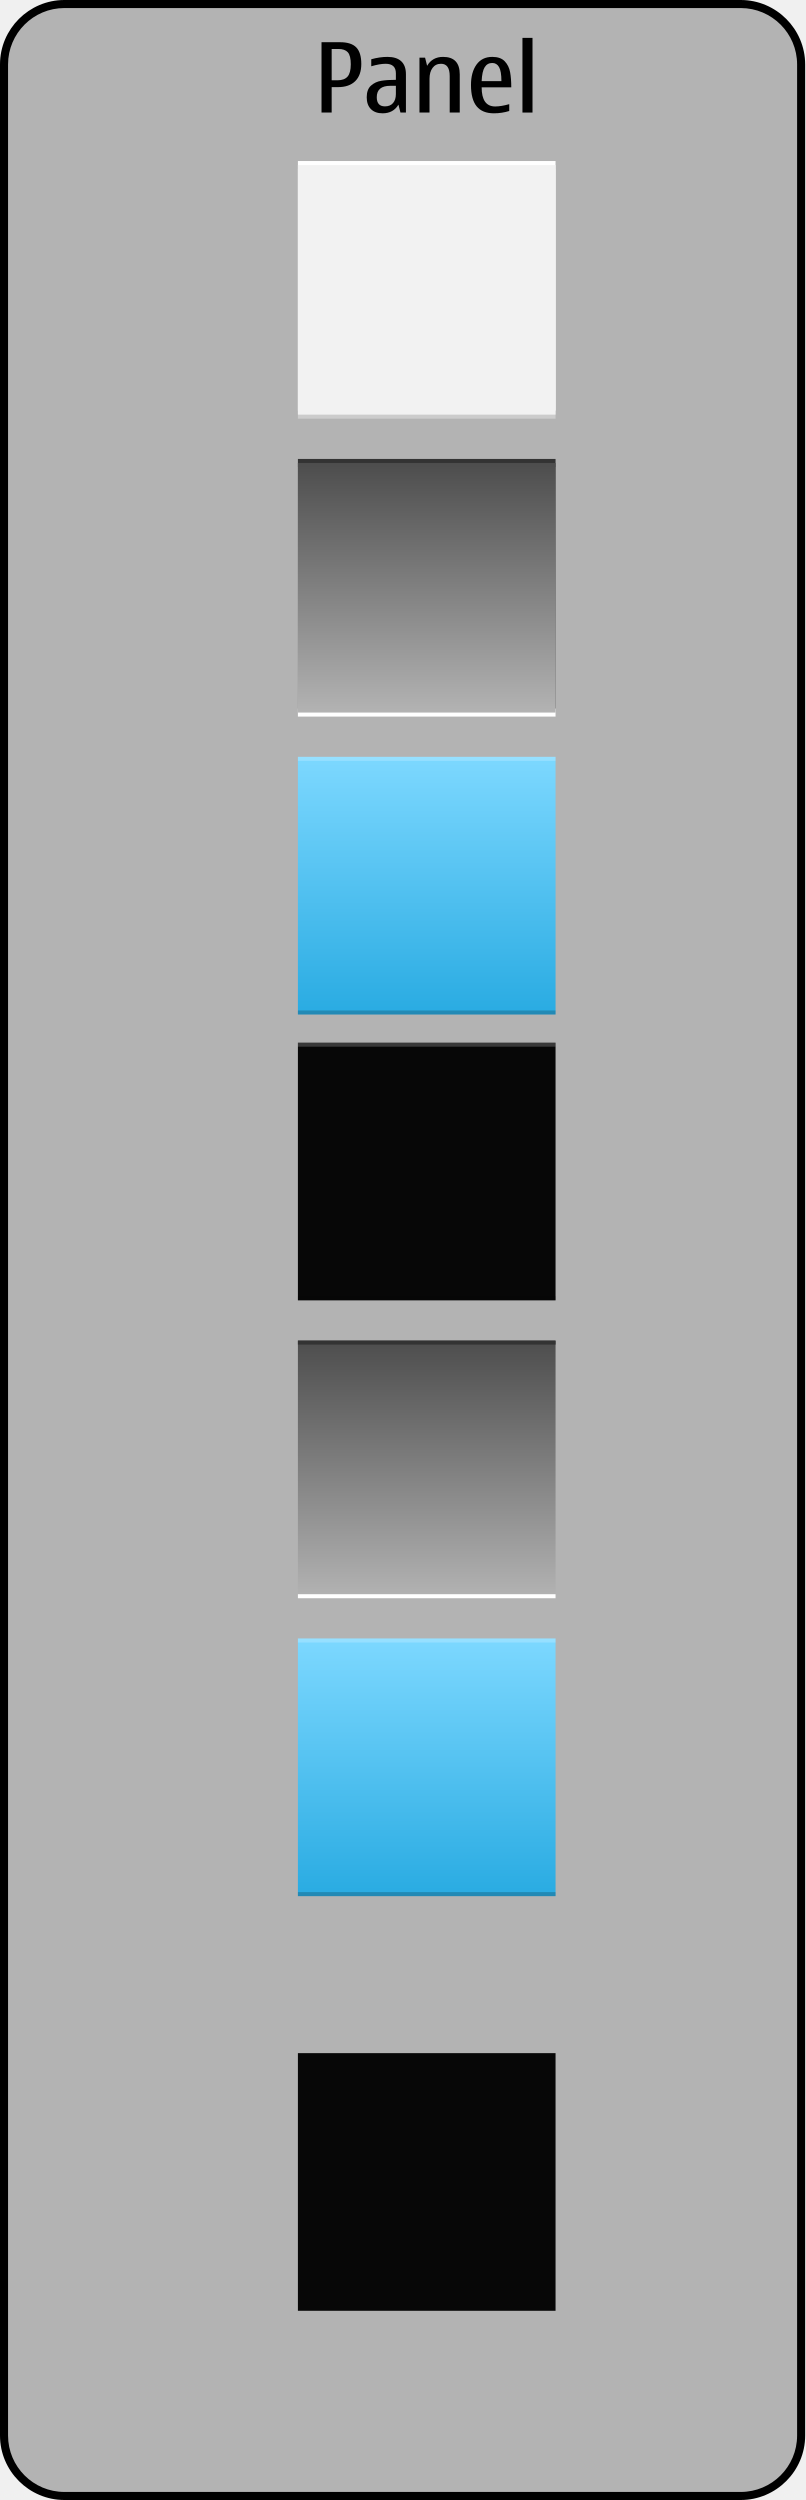
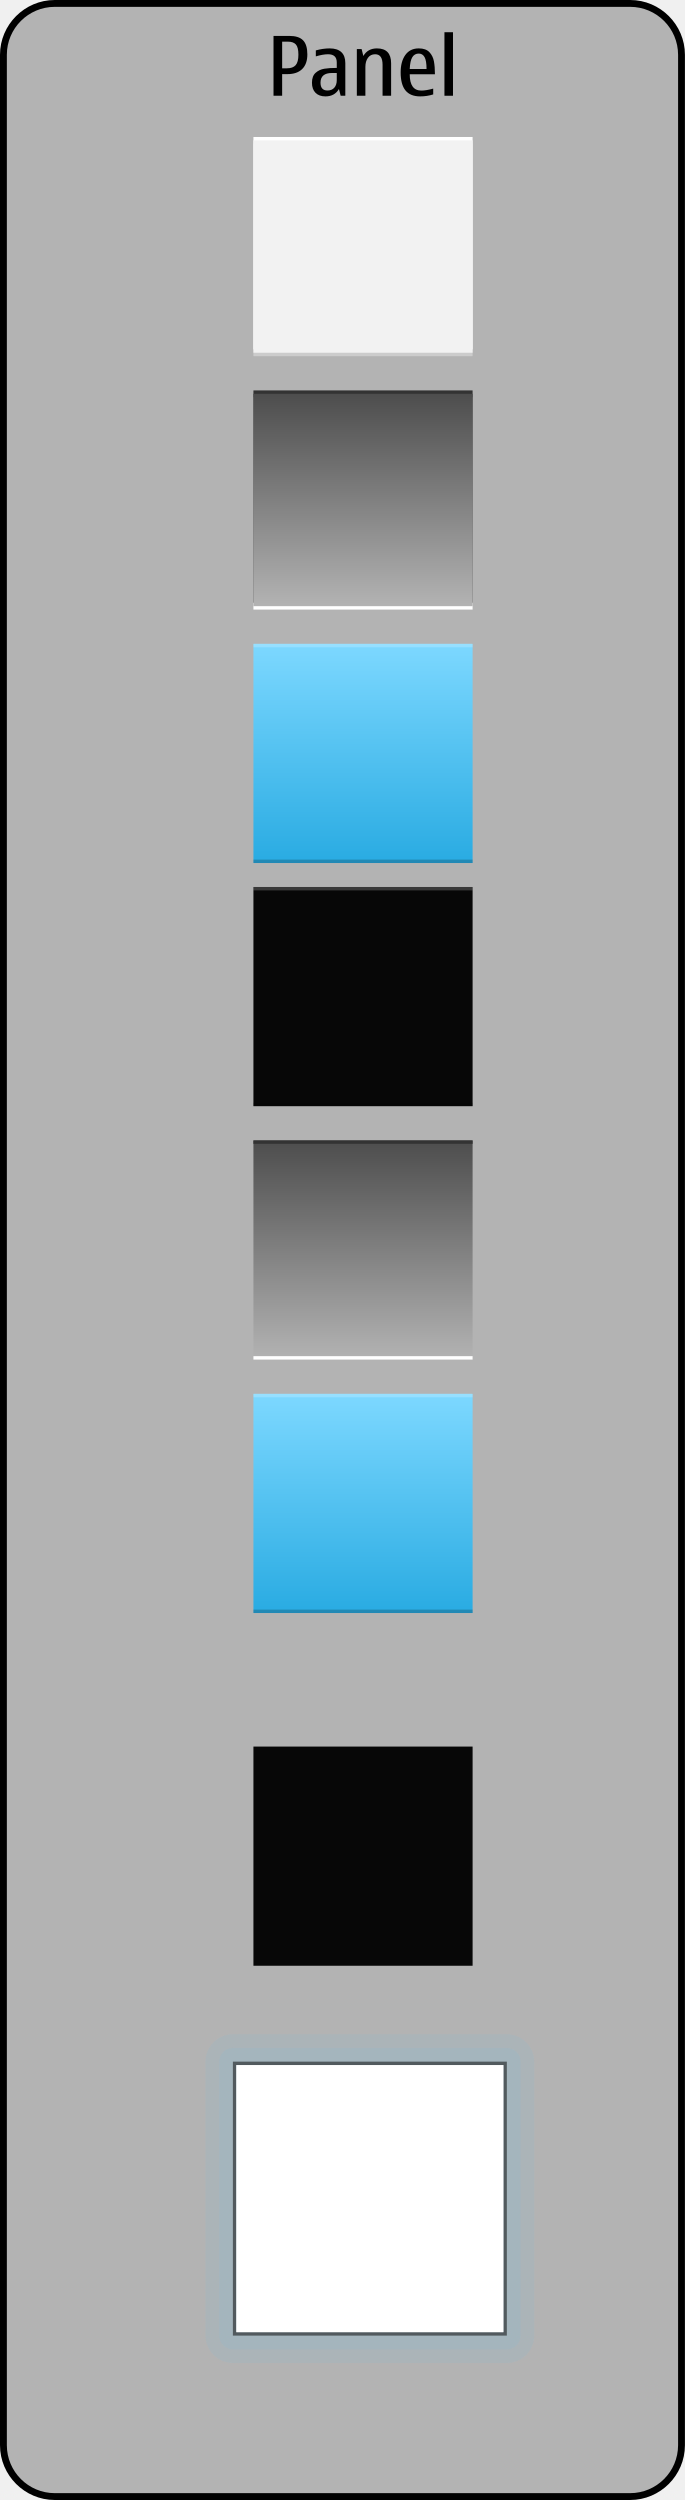
- <svg xmlns="http://www.w3.org/2000/svg" version="1.1" x="0px" y="0px" width="200px" height="621px" viewBox="0 0 200 621" style="enable-background:new 0 0 200 621;" xml:space="preserve">
+ <svg xmlns="http://www.w3.org/2000/svg" version="1.1" x="0px" y="0px" width="200px" height="730px" viewBox="0 0 200 730" style="enable-background:new 0 0 200 730;" xml:space="preserve">
  <g id="meegotouch-panel-layer">
</g>
  <g id="theme">
    <g id="meegotouch-panel">
      <g id="MeegoTouchPanelThemeTemplateHelper">
        <g>
-           <path style="fill:#B3B3B3;" d="M16,620c-8.271,0-15-6.729-15-15V16C1,7.729,7.729,1,16,1h168c8.271,0,15,6.729,15,15v589      c0,8.271-6.729,15-15,15H16z" />
+           <path style="fill:#B3B3B3;" d="M16,729c-8.271,0-15-6.729-15-15V16C1,7.729,7.729,1,16,1h168c8.271,0,15,6.729,15,15v698      c0,8.271-6.729,15-15,15H16z" />
          <g>
-             <path d="M184,2c7.72,0,14,6.28,14,14v589c0,7.72-6.28,14-14,14H16c-7.72,0-14-6.28-14-14V16C2,8.28,8.28,2,16,2H184 M184,0H16       C7.2,0,0,7.2,0,16v589c0,8.8,7.2,16,16,16h168c8.8,0,16-7.2,16-16V16C200,7.2,192.8,0,184,0L184,0z" />
+             <path d="M184,2c7.72,0,14,6.28,14,14v698c0,7.72-6.28,14-14,14H16c-7.72,0-14-6.28-14-14V16C2,8.28,8.28,2,16,2H184 M184,0H16       C7.2,0,0,7.2,0,16v698c0,8.8,7.2,16,16,16h168c8.8,0,16-7.2,16-16V16C200,7.2,192.8,0,184,0L184,0z" />
          </g>
        </g>
        <g>
          <path d="M79.867,10.487h4.629c1.828,0,3.16,0.428,3.996,1.283s1.254,2.229,1.254,4.119c0,1.852-0.502,3.273-1.506,4.266      s-2.436,1.488-4.295,1.488h-1.559v6.316h-2.52V10.487z M82.387,12.163v7.781h1.418c1.141,0,1.98-0.303,2.52-0.908      s0.809-1.631,0.809-3.076s-0.248-2.439-0.744-2.982s-1.271-0.814-2.326-0.814H82.387z" />
          <path d="M98.969,25.991c-0.844,1.438-2.156,2.156-3.938,2.156c-1.242,0-2.209-0.35-2.9-1.049s-1.037-1.678-1.037-2.936      c0-1.297,0.355-2.264,1.066-2.9s1.562-1.035,2.555-1.195s2.199-0.24,3.621-0.24v-1.605c0-1.586-0.848-2.379-2.543-2.379      c-0.977,0-2.168,0.207-3.574,0.621v-1.746c1.414-0.391,2.758-0.586,4.031-0.586c1.5,0,2.639,0.361,3.416,1.084      s1.166,1.787,1.166,3.193v9.551h-1.359L98.969,25.991z M98.336,21.315h-1.395c-1.117,0-1.955,0.236-2.514,0.709      s-0.838,1.178-0.838,2.115c0,0.766,0.17,1.338,0.51,1.717s0.85,0.568,1.529,0.568c0.859,0,1.525-0.273,1.998-0.82      s0.709-1.289,0.709-2.227V21.315z" />
          <path d="M114.203,27.96h-2.496v-9.047c0-1.023-0.18-1.791-0.539-2.303s-0.898-0.768-1.617-0.768      c-0.906,0-1.609,0.344-2.109,1.031s-0.75,1.582-0.75,2.684v8.402h-2.496V14.331h1.395l0.504,2.016      c0.867-1.477,2.188-2.215,3.961-2.215c1.383,0,2.42,0.363,3.111,1.09s1.037,1.812,1.037,3.258V27.96z" />
          <path d="M126.496,25.874v1.699c-1.227,0.383-2.496,0.574-3.809,0.574c-1.906,0-3.332-0.574-4.277-1.723      s-1.418-2.918-1.418-5.309c0-2.102,0.457-3.791,1.371-5.068s2.219-1.916,3.914-1.916c1.375,0,2.408,0.365,3.1,1.096      s1.135,1.625,1.33,2.684S127,20.229,127,21.69h-7.359c0,1.586,0.281,2.775,0.844,3.568s1.406,1.189,2.531,1.189      C123.969,26.448,125.129,26.257,126.496,25.874z M119.641,20.155h4.91c0-1.648-0.195-2.812-0.586-3.492s-0.953-1.02-1.688-1.02      c-0.82,0-1.447,0.352-1.881,1.055S119.711,18.554,119.641,20.155z" />
          <path d="M129.777,27.96V9.409h2.496V27.96H129.777z" />
+         </g>
+       </g>
+       <g id="meegotouch-messagingui-contactcard-background">
+         <g>
+           <path style="opacity:0.1;fill:#66C0EF;" d="M156,682c0,4.4-3.6,8-8,8H68c-4.4,0-8-3.6-8-8v-80c0-4.4,3.6-8,8-8h80      c4.4,0,8,3.6,8,8V682z" />
+         </g>
+         <g>
+           <path style="opacity:0.1;fill:#66C0EF;" d="M152,682c0,2.2-1.8,4-4,4H68c-2.2,0-4-1.8-4-4v-80c0-2.2,1.8-4,4-4h80      c2.2,0,4,1.8,4,4V682z" />
+         </g>
+         <g style="opacity:0.5;">
+           <path d="M147,603v78H69v-78H147 M148,602H68v80h80V602L148,602z" />
+         </g>
+         <g>
+           <rect x="69" y="603" style="fill:#FFFFFF;" width="78" height="78" />
        </g>
      </g>
      <g id="meegotouch-contact-card-background">
        <rect x="74" y="510" style="opacity:0.96;" width="64" height="64" />
      </g>
      <g id="meegotouch-panel-inverted-background-selected">
        <linearGradient id="SVGID_1_" gradientUnits="userSpaceOnUse" x1="106" y1="471" x2="106" y2="407">
          <stop offset="0" style="stop-color:#29ABE2" />
          <stop offset="1" style="stop-color:#7DD8FF" />
        </linearGradient>
        <rect x="74" y="407" style="fill:url(#SVGID_1_);" width="64" height="64" />
        <rect x="74" y="470" style="opacity:0.2;" width="64" height="1" />
        <rect x="74" y="407" style="opacity:0.2;fill:#FFFFFF;" width="64" height="1" />
      </g>
      <g id="meegotouch-panel-inverted-background-pressed">
        <linearGradient id="SVGID_2_" gradientUnits="userSpaceOnUse" x1="106" y1="397" x2="106" y2="333">
          <stop offset="0" style="stop-color:#B3B3B3" />
          <stop offset="1" style="stop-color:#4D4D4D" />
        </linearGradient>
        <rect x="74" y="333" style="fill:url(#SVGID_2_);" width="64" height="64" />
        <rect x="74" y="396" style="fill:#FFFFFF;" width="64" height="1" />
        <rect x="74" y="333" style="fill:#333333;" width="64" height="1" />
      </g>
      <g id="meegotouch-panel-inverted-background">
        <rect x="74" y="259" style="opacity:0.96;" width="64" height="64" />
        <rect x="74" y="322" style="opacity:0.2;" width="64" height="1" />
        <rect x="74" y="259" style="opacity:0.2;fill:#FFFFFF;" width="64" height="1" />
      </g>
      <g id="meegotouch-panel-background-selected">
        <linearGradient id="SVGID_3_" gradientUnits="userSpaceOnUse" x1="106" y1="252" x2="106" y2="188">
          <stop offset="0" style="stop-color:#29ABE2" />
          <stop offset="1" style="stop-color:#7DD8FF" />
        </linearGradient>
        <rect x="74" y="188" style="fill:url(#SVGID_3_);" width="64" height="64" />
        <rect x="74" y="251" style="opacity:0.2;" width="64" height="1" />
        <rect x="74" y="188" style="opacity:0.2;fill:#FFFFFF;" width="64" height="1" />
      </g>
      <g id="meegotouch-panel-background-pressed">
        <rect x="74" y="116" style="fill:#FFFFFF;" width="64" height="62" />
        <rect x="74" y="114" style="fill:#333333;" width="64" height="62" />
        <linearGradient id="SVGID_4_" gradientUnits="userSpaceOnUse" x1="106" y1="177" x2="106" y2="115">
          <stop offset="0" style="stop-color:#B3B3B3" />
          <stop offset="1" style="stop-color:#4D4D4D" />
        </linearGradient>
        <rect x="74" y="115" style="fill:url(#SVGID_4_);" width="64" height="62" />
      </g>
      <g id="meegotouch-panel-background">
        <rect x="74" y="42" style="fill:#CCCCCC;" width="64" height="62" />
        <rect x="74" y="40" style="fill:#FFFFFF;" width="64" height="62" />
        <rect x="74" y="41" style="fill:#F2F2F2;" width="64" height="62" />
      </g>
    </g>
  </g>
</svg>
